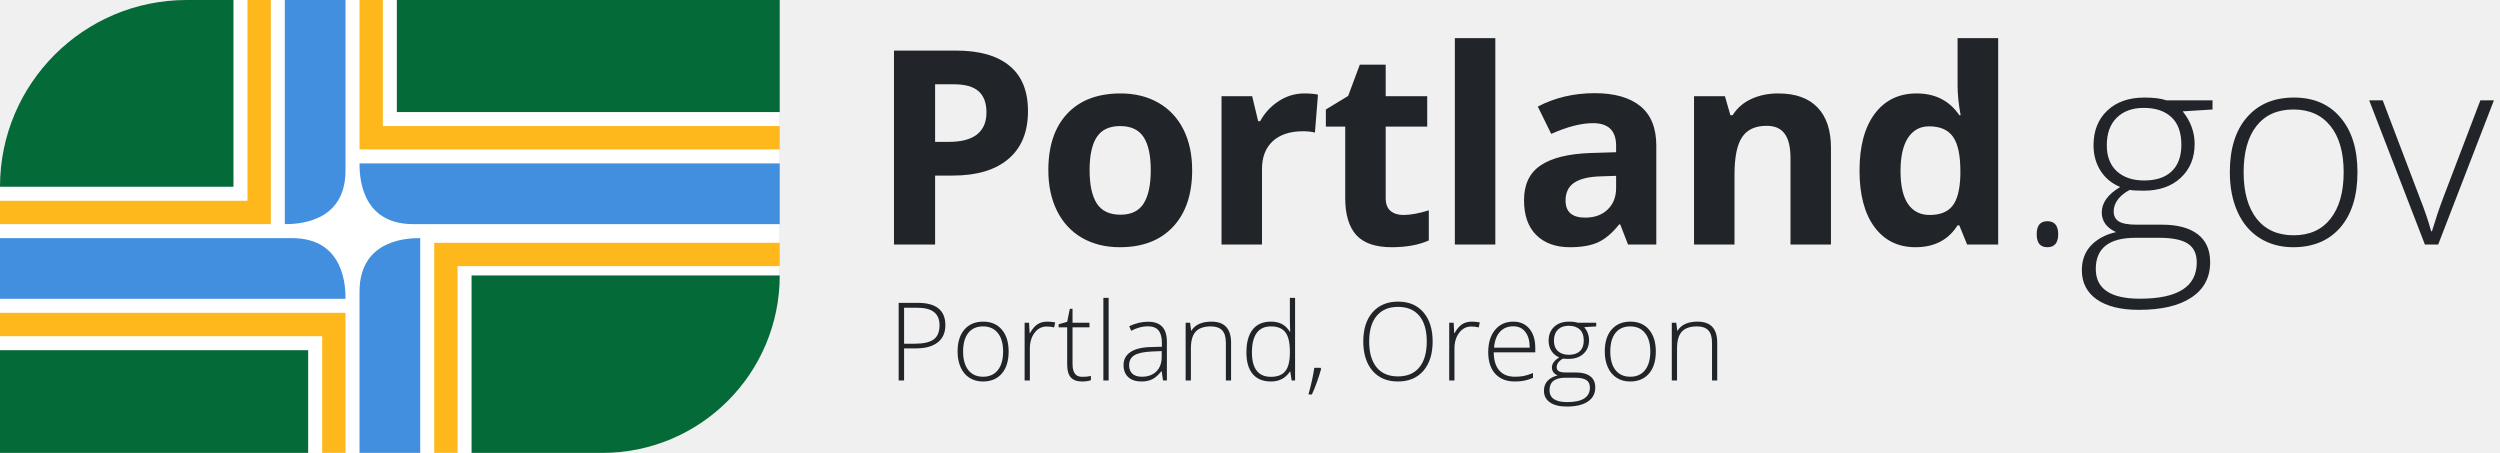
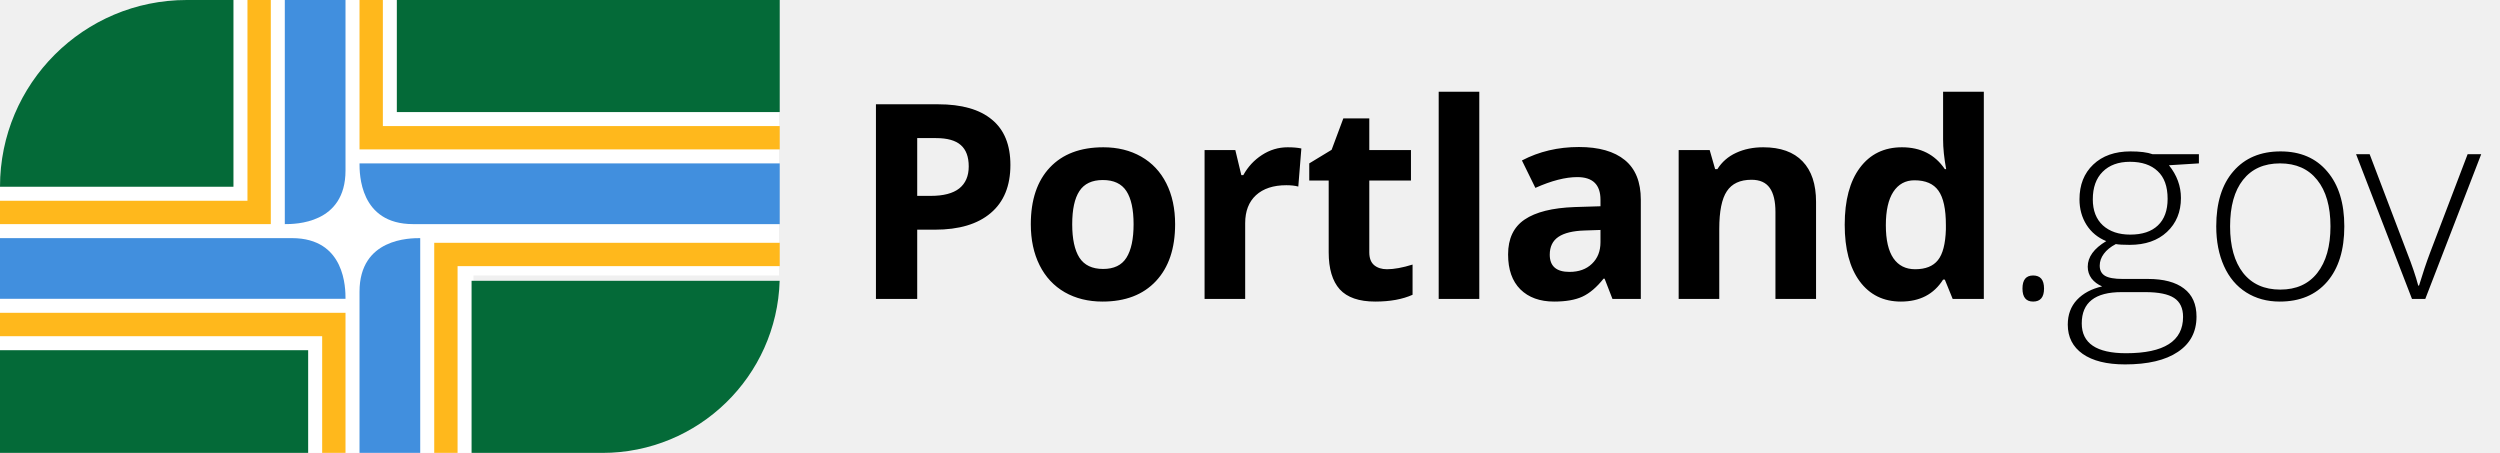
<svg xmlns="http://www.w3.org/2000/svg" width="276" height="50" viewBox="0 0 276 50" fill="none">
  <g clip-path="url(#clip0)">
    <path d="M25.748 20.619H0V38.917H33.988V50H52.27V30.412H86V12.371H43.773V0H25.748V20.619Z" fill="white" />
    <path d="M39.691 18.041H86.082V24.742C86.082 24.742 51.524 24.742 45.607 24.742C39.691 24.742 39.691 19.158 39.691 18.041Z" fill="#418FDE" />
    <path d="M46.392 26.289V50H39.691C39.691 50 39.691 38.122 39.691 32.205C39.691 26.289 45.275 26.289 46.392 26.289Z" fill="#418FDE" />
    <path d="M31.443 24.742L31.443 2.92912e-07L38.144 0C38.144 0 38.144 12.909 38.144 18.826C38.144 24.742 32.56 24.742 31.443 24.742Z" fill="#418FDE" />
    <path d="M38.144 32.99L0 32.99L5.85818e-07 26.289C5.85818e-07 26.289 26.318 26.289 32.231 26.289C38.144 26.289 38.144 31.873 38.144 32.99Z" fill="#418FDE" />
    <path d="M39.691 0H42.268V13.918H86.082V16.495H39.691V0Z" fill="#FFB81C" />
    <path d="M86.082 26.804V29.381L50.516 29.381V50H47.938V26.804L86.082 26.804Z" fill="#FFB81C" />
    <path d="M27.32 0H29.897V24.742H0V22.165H27.32V0Z" fill="#FFB81C" />
    <path d="M0 34.536H38.144V50H35.567V37.113H0V34.536Z" fill="#FFB81C" />
-     <path d="M52.062 30.412H86.082C86.082 41.23 77.313 50 66.495 50H52.062V30.412Z" fill="#046A38" />
+     <path d="M86.074 31C85.763 41.546 77.116 50 66.495 50H52.062V31C52.5 31 86.074 31 86.074 31Z" fill="#046A38" />
    <path d="M43.814 12.371V1.84759e-06L86.082 0V12.371L43.814 12.371Z" fill="#046A38" />
    <path d="M4.95696e-07 50L0 38.66H34.021V50H4.95696e-07Z" fill="#046A38" />
    <path d="M4.95696e-07 20.619C4.95696e-07 9.231 9.231 2.78149e-06 20.619 2.78149e-06H25.773V20.619H4.95696e-07Z" fill="#046A38" />
  </g>
-   <path d="M103.236 15.662H104.73C106.127 15.662 107.172 15.389 107.865 14.842C108.559 14.285 108.905 13.479 108.905 12.425C108.905 11.36 108.612 10.574 108.026 10.066C107.45 9.559 106.542 9.305 105.302 9.305H103.236V15.662ZM113.49 12.264C113.49 14.568 112.768 16.331 111.322 17.552C109.887 18.773 107.841 19.383 105.185 19.383H103.236V27H98.695V5.584H105.536C108.134 5.584 110.106 6.146 111.454 7.269C112.812 8.382 113.49 10.047 113.49 12.264ZM120.291 18.782C120.291 20.403 120.555 21.629 121.082 22.459C121.619 23.289 122.488 23.704 123.69 23.704C124.881 23.704 125.736 23.294 126.253 22.474C126.78 21.644 127.044 20.413 127.044 18.782C127.044 17.161 126.78 15.945 126.253 15.135C125.726 14.324 124.862 13.919 123.66 13.919C122.469 13.919 121.61 14.324 121.082 15.135C120.555 15.935 120.291 17.151 120.291 18.782ZM131.614 18.782C131.614 21.448 130.911 23.533 129.505 25.037C128.099 26.541 126.141 27.293 123.631 27.293C122.059 27.293 120.672 26.951 119.471 26.268C118.27 25.574 117.347 24.583 116.702 23.294C116.058 22.005 115.736 20.501 115.736 18.782C115.736 16.106 116.434 14.026 117.83 12.542C119.227 11.058 121.19 10.315 123.719 10.315C125.291 10.315 126.678 10.657 127.879 11.341C129.08 12.024 130.003 13.006 130.648 14.285C131.292 15.565 131.614 17.064 131.614 18.782ZM143.996 10.315C144.602 10.315 145.105 10.359 145.505 10.447L145.168 14.637C144.807 14.539 144.368 14.49 143.85 14.49C142.424 14.49 141.311 14.856 140.51 15.589C139.719 16.321 139.324 17.347 139.324 18.665V27H134.856V10.623H138.24L138.899 13.377H139.119C139.626 12.459 140.31 11.722 141.169 11.165C142.038 10.599 142.981 10.315 143.996 10.315ZM154.928 23.733C155.71 23.733 156.647 23.562 157.741 23.221V26.546C156.628 27.044 155.26 27.293 153.639 27.293C151.852 27.293 150.548 26.844 149.728 25.945C148.918 25.037 148.512 23.68 148.512 21.873V13.977H146.374V12.088L148.835 10.594L150.124 7.137H152.98V10.623H157.565V13.977H152.98V21.873C152.98 22.508 153.156 22.977 153.507 23.279C153.869 23.582 154.342 23.733 154.928 23.733ZM165.084 27H160.616V4.207H165.084V27ZM179.736 27L178.872 24.773H178.755C178.003 25.721 177.227 26.38 176.426 26.751C175.635 27.112 174.6 27.293 173.32 27.293C171.748 27.293 170.508 26.844 169.6 25.945C168.701 25.047 168.252 23.768 168.252 22.107C168.252 20.369 168.857 19.09 170.068 18.27C171.289 17.439 173.125 16.98 175.576 16.893L178.418 16.805V16.087C178.418 14.427 177.568 13.597 175.869 13.597C174.561 13.597 173.022 13.992 171.255 14.783L169.775 11.766C171.66 10.779 173.75 10.286 176.045 10.286C178.242 10.286 179.927 10.765 181.099 11.722C182.271 12.679 182.856 14.134 182.856 16.087V27H179.736ZM178.418 19.412L176.689 19.471C175.391 19.51 174.424 19.744 173.789 20.174C173.154 20.604 172.837 21.258 172.837 22.137C172.837 23.396 173.56 24.026 175.005 24.026C176.04 24.026 176.865 23.729 177.48 23.133C178.105 22.537 178.418 21.746 178.418 20.76V19.412ZM202.138 27H197.67V17.435C197.67 16.253 197.46 15.369 197.04 14.783C196.62 14.188 195.951 13.89 195.033 13.89C193.783 13.89 192.88 14.31 192.323 15.149C191.767 15.979 191.488 17.361 191.488 19.295V27H187.021V10.623H190.434L191.034 12.718H191.283C191.781 11.927 192.465 11.331 193.334 10.931C194.213 10.521 195.209 10.315 196.322 10.315C198.227 10.315 199.672 10.833 200.658 11.868C201.645 12.894 202.138 14.378 202.138 16.321V27ZM211.473 27.293C209.549 27.293 208.036 26.546 206.932 25.052C205.838 23.558 205.291 21.487 205.291 18.841C205.291 16.155 205.848 14.065 206.961 12.571C208.084 11.067 209.627 10.315 211.59 10.315C213.651 10.315 215.223 11.116 216.307 12.718H216.454C216.229 11.497 216.117 10.408 216.117 9.451V4.207H220.599V27H217.171L216.307 24.876H216.117C215.101 26.487 213.553 27.293 211.473 27.293ZM213.04 23.733C214.183 23.733 215.018 23.401 215.545 22.737C216.082 22.073 216.375 20.945 216.424 19.354V18.87C216.424 17.112 216.151 15.852 215.604 15.091C215.067 14.329 214.188 13.948 212.967 13.948C211.971 13.948 211.195 14.373 210.638 15.223C210.091 16.062 209.818 17.288 209.818 18.899C209.818 20.511 210.096 21.722 210.653 22.532C211.209 23.333 212.005 23.733 213.04 23.733ZM224.851 25.857C224.851 24.9 225.242 24.422 226.023 24.422C226.824 24.422 227.224 24.9 227.224 25.857C227.224 26.814 226.824 27.293 226.023 27.293C225.242 27.293 224.851 26.814 224.851 25.857ZM244.264 11.077V12.088L240.969 12.293C241.847 13.387 242.287 14.588 242.287 15.896C242.287 17.43 241.774 18.675 240.749 19.632C239.733 20.579 238.366 21.053 236.647 21.053C235.925 21.053 235.417 21.023 235.124 20.965C234.548 21.268 234.108 21.624 233.805 22.034C233.503 22.444 233.351 22.879 233.351 23.338C233.351 23.846 233.542 24.217 233.923 24.451C234.313 24.686 234.963 24.803 235.871 24.803H238.654C240.383 24.803 241.706 25.154 242.624 25.857C243.542 26.551 244.001 27.581 244.001 28.948C244.001 30.628 243.317 31.922 241.95 32.83C240.593 33.748 238.654 34.207 236.135 34.207C234.133 34.207 232.58 33.821 231.476 33.05C230.383 32.278 229.836 31.204 229.836 29.827C229.836 28.733 230.173 27.825 230.846 27.102C231.53 26.38 232.453 25.887 233.615 25.623C233.137 25.418 232.751 25.13 232.458 24.759C232.175 24.378 232.033 23.943 232.033 23.455C232.033 22.391 232.712 21.453 234.069 20.643C233.141 20.262 232.419 19.666 231.901 18.855C231.384 18.035 231.125 17.098 231.125 16.043C231.125 14.451 231.628 13.177 232.634 12.22C233.649 11.253 235.016 10.77 236.735 10.77C237.78 10.77 238.591 10.872 239.167 11.077H244.264ZM231.374 29.695C231.374 31.883 233 32.977 236.252 32.977C240.431 32.977 242.521 31.644 242.521 28.977C242.521 28.02 242.194 27.327 241.54 26.898C240.886 26.468 239.826 26.253 238.361 26.253H235.754C232.834 26.253 231.374 27.4 231.374 29.695ZM232.59 16.043C232.59 17.273 232.961 18.23 233.703 18.914C234.455 19.588 235.456 19.925 236.706 19.925C238.034 19.925 239.05 19.588 239.753 18.914C240.466 18.24 240.822 17.264 240.822 15.984C240.822 14.627 240.456 13.611 239.723 12.938C239.001 12.254 237.985 11.912 236.677 11.912C235.407 11.912 234.406 12.278 233.674 13.011C232.951 13.733 232.59 14.744 232.59 16.043ZM260.265 19.017C260.265 21.614 259.635 23.645 258.375 25.11C257.115 26.565 255.377 27.293 253.16 27.293C251.764 27.293 250.533 26.956 249.469 26.282C248.404 25.608 247.589 24.642 247.022 23.382C246.456 22.122 246.173 20.667 246.173 19.017C246.173 16.419 246.803 14.398 248.062 12.952C249.322 11.497 251.051 10.77 253.248 10.77C255.436 10.77 257.149 11.507 258.39 12.981C259.64 14.446 260.265 16.458 260.265 19.017ZM247.696 19.017C247.696 21.204 248.175 22.913 249.132 24.144C250.099 25.364 251.461 25.975 253.219 25.975C254.977 25.975 256.334 25.364 257.291 24.144C258.258 22.913 258.741 21.204 258.741 19.017C258.741 16.819 258.253 15.115 257.276 13.904C256.31 12.693 254.947 12.088 253.189 12.088C251.432 12.088 250.074 12.693 249.117 13.904C248.17 15.105 247.696 16.81 247.696 19.017ZM267.71 27L261.558 11.077H263.052L267.168 21.902C267.715 23.289 268.125 24.5 268.399 25.535H268.487C268.887 24.207 269.297 22.986 269.717 21.873L273.833 11.077H275.327L269.175 27H267.71Z" fill="#212529" />
-   <path d="M104.369 35.895C104.369 36.723 104.088 37.357 103.525 37.799C102.963 38.24 102.166 38.461 101.135 38.461H99.811V42H99.213V33.434H101.311C103.35 33.434 104.369 34.254 104.369 35.895ZM99.811 37.945H100.988C101.953 37.945 102.65 37.787 103.08 37.471C103.51 37.15 103.725 36.633 103.725 35.918C103.725 35.258 103.521 34.77 103.115 34.453C102.709 34.133 102.08 33.973 101.229 33.973H99.811V37.945ZM111.354 38.807C111.354 39.846 111.102 40.658 110.598 41.244C110.094 41.826 109.398 42.117 108.512 42.117C107.953 42.117 107.461 41.982 107.035 41.713C106.609 41.443 106.283 41.057 106.057 40.553C105.83 40.049 105.717 39.467 105.717 38.807C105.717 37.768 105.969 36.959 106.473 36.381C106.977 35.799 107.668 35.508 108.547 35.508C109.422 35.508 110.107 35.803 110.604 36.393C111.104 36.978 111.354 37.783 111.354 38.807ZM106.326 38.807C106.326 39.682 106.518 40.365 106.9 40.857C107.287 41.346 107.832 41.59 108.535 41.59C109.238 41.59 109.781 41.346 110.164 40.857C110.551 40.365 110.744 39.682 110.744 38.807C110.744 37.928 110.549 37.246 110.158 36.762C109.771 36.277 109.227 36.035 108.523 36.035C107.82 36.035 107.277 36.277 106.895 36.762C106.516 37.242 106.326 37.924 106.326 38.807ZM115.625 35.508C115.895 35.508 116.184 35.535 116.492 35.59L116.381 36.147C116.115 36.08 115.84 36.047 115.555 36.047C115.012 36.047 114.566 36.277 114.219 36.738C113.871 37.199 113.697 37.781 113.697 38.484V42H113.117V35.631H113.609L113.668 36.779H113.709C113.971 36.31 114.25 35.982 114.547 35.795C114.844 35.603 115.203 35.508 115.625 35.508ZM119.475 41.602C119.842 41.602 120.162 41.57 120.436 41.508V41.977C120.154 42.07 119.83 42.117 119.463 42.117C118.9 42.117 118.484 41.967 118.215 41.666C117.949 41.365 117.816 40.893 117.816 40.248V36.135H116.873V35.795L117.816 35.531L118.109 34.09H118.408V35.631H120.277V36.135H118.408V40.166C118.408 40.654 118.494 41.016 118.666 41.25C118.838 41.484 119.107 41.602 119.475 41.602ZM122.393 42H121.812V32.883H122.393V42ZM128.398 42L128.252 40.992H128.205C127.885 41.402 127.555 41.693 127.215 41.865C126.879 42.033 126.48 42.117 126.02 42.117C125.395 42.117 124.908 41.957 124.561 41.637C124.213 41.316 124.039 40.873 124.039 40.307C124.039 39.685 124.297 39.203 124.812 38.859C125.332 38.516 126.082 38.334 127.062 38.315L128.275 38.279V37.857C128.275 37.252 128.152 36.795 127.906 36.486C127.66 36.178 127.264 36.023 126.717 36.023C126.127 36.023 125.516 36.188 124.883 36.516L124.666 36.012C125.365 35.684 126.057 35.52 126.74 35.52C127.439 35.52 127.961 35.701 128.305 36.065C128.652 36.428 128.826 36.994 128.826 37.764V42H128.398ZM126.055 41.59C126.734 41.59 127.27 41.397 127.66 41.01C128.055 40.619 128.252 40.078 128.252 39.387V38.76L127.139 38.807C126.244 38.85 125.605 38.99 125.223 39.228C124.844 39.463 124.654 39.83 124.654 40.33C124.654 40.728 124.775 41.039 125.018 41.262C125.264 41.48 125.609 41.59 126.055 41.59ZM135.336 42V37.869C135.336 37.228 135.201 36.764 134.932 36.475C134.662 36.182 134.244 36.035 133.678 36.035C132.916 36.035 132.357 36.228 132.002 36.615C131.65 36.998 131.475 37.621 131.475 38.484V42H130.895V35.631H131.387L131.498 36.504H131.533C131.947 35.84 132.684 35.508 133.742 35.508C135.188 35.508 135.91 36.283 135.91 37.834V42H135.336ZM140.305 35.508C140.766 35.508 141.164 35.592 141.5 35.76C141.836 35.928 142.137 36.215 142.402 36.621H142.438C142.414 36.129 142.402 35.647 142.402 35.174V32.883H142.977V42H142.596L142.449 41.027H142.402C141.918 41.754 141.223 42.117 140.316 42.117C139.438 42.117 138.766 41.844 138.301 41.297C137.836 40.75 137.604 39.953 137.604 38.906C137.604 37.805 137.834 36.963 138.295 36.381C138.756 35.799 139.426 35.508 140.305 35.508ZM140.305 36.035C139.609 36.035 139.086 36.279 138.734 36.768C138.387 37.256 138.213 37.965 138.213 38.895C138.213 40.699 138.914 41.602 140.316 41.602C141.035 41.602 141.562 41.393 141.898 40.975C142.234 40.557 142.402 39.867 142.402 38.906V38.807C142.402 37.822 142.236 37.115 141.904 36.685C141.576 36.252 141.043 36.035 140.305 36.035ZM145.783 40.605L145.854 40.728C145.561 41.764 145.221 42.703 144.834 43.547H144.453C144.754 42.473 144.969 41.492 145.098 40.605H145.783ZM158.164 37.705C158.164 39.065 157.824 40.141 157.145 40.934C156.465 41.723 155.527 42.117 154.332 42.117C153.141 42.117 152.205 41.723 151.525 40.934C150.846 40.141 150.506 39.06 150.506 37.693C150.506 36.33 150.848 35.258 151.531 34.477C152.219 33.691 153.156 33.299 154.344 33.299C155.539 33.299 156.475 33.693 157.15 34.482C157.826 35.268 158.164 36.342 158.164 37.705ZM151.156 37.705C151.156 38.932 151.43 39.881 151.977 40.553C152.523 41.221 153.309 41.555 154.332 41.555C155.363 41.555 156.15 41.223 156.693 40.559C157.24 39.895 157.514 38.943 157.514 37.705C157.514 36.471 157.24 35.525 156.693 34.869C156.15 34.209 155.367 33.879 154.344 33.879C153.324 33.879 152.537 34.211 151.982 34.875C151.432 35.539 151.156 36.482 151.156 37.705ZM162.5 35.508C162.77 35.508 163.059 35.535 163.367 35.59L163.256 36.147C162.99 36.08 162.715 36.047 162.43 36.047C161.887 36.047 161.441 36.277 161.094 36.738C160.746 37.199 160.572 37.781 160.572 38.484V42H159.992V35.631H160.484L160.543 36.779H160.584C160.846 36.31 161.125 35.982 161.422 35.795C161.719 35.603 162.078 35.508 162.5 35.508ZM167.24 42.117C166.314 42.117 165.592 41.832 165.072 41.262C164.557 40.691 164.299 39.893 164.299 38.865C164.299 37.85 164.549 37.037 165.049 36.428C165.549 35.815 166.223 35.508 167.07 35.508C167.82 35.508 168.412 35.77 168.846 36.293C169.279 36.816 169.496 37.527 169.496 38.426V38.895H164.908C164.916 39.77 165.119 40.438 165.518 40.898C165.92 41.359 166.494 41.59 167.24 41.59C167.604 41.59 167.922 41.565 168.195 41.514C168.473 41.463 168.822 41.353 169.244 41.185V41.713C168.885 41.869 168.553 41.975 168.248 42.029C167.943 42.088 167.607 42.117 167.24 42.117ZM167.07 36.023C166.457 36.023 165.965 36.227 165.594 36.633C165.223 37.035 165.006 37.617 164.943 38.379H168.881C168.881 37.641 168.721 37.065 168.4 36.65C168.08 36.232 167.637 36.023 167.07 36.023ZM176.223 35.631V36.035L174.904 36.117C175.256 36.555 175.432 37.035 175.432 37.559C175.432 38.172 175.227 38.67 174.816 39.053C174.41 39.432 173.863 39.621 173.176 39.621C172.887 39.621 172.684 39.609 172.566 39.586C172.336 39.707 172.16 39.85 172.039 40.014C171.918 40.178 171.857 40.352 171.857 40.535C171.857 40.738 171.934 40.887 172.086 40.98C172.242 41.074 172.502 41.121 172.865 41.121H173.979C174.67 41.121 175.199 41.262 175.566 41.543C175.934 41.82 176.117 42.232 176.117 42.779C176.117 43.451 175.844 43.969 175.297 44.332C174.754 44.699 173.979 44.883 172.971 44.883C172.17 44.883 171.549 44.728 171.107 44.42C170.67 44.111 170.451 43.682 170.451 43.131C170.451 42.693 170.586 42.33 170.855 42.041C171.129 41.752 171.498 41.555 171.963 41.449C171.771 41.367 171.617 41.252 171.5 41.103C171.387 40.951 171.33 40.777 171.33 40.582C171.33 40.156 171.602 39.781 172.145 39.457C171.773 39.305 171.484 39.066 171.277 38.742C171.07 38.414 170.967 38.039 170.967 37.617C170.967 36.98 171.168 36.471 171.57 36.088C171.977 35.701 172.523 35.508 173.211 35.508C173.629 35.508 173.953 35.549 174.184 35.631H176.223ZM171.066 43.078C171.066 43.953 171.717 44.391 173.018 44.391C174.689 44.391 175.525 43.857 175.525 42.791C175.525 42.408 175.395 42.131 175.133 41.959C174.871 41.787 174.447 41.701 173.861 41.701H172.818C171.65 41.701 171.066 42.16 171.066 43.078ZM171.553 37.617C171.553 38.109 171.701 38.492 171.998 38.766C172.299 39.035 172.699 39.17 173.199 39.17C173.73 39.17 174.137 39.035 174.418 38.766C174.703 38.496 174.846 38.105 174.846 37.594C174.846 37.051 174.699 36.645 174.406 36.375C174.117 36.102 173.711 35.965 173.188 35.965C172.68 35.965 172.279 36.111 171.986 36.404C171.697 36.693 171.553 37.098 171.553 37.617ZM182.803 38.807C182.803 39.846 182.551 40.658 182.047 41.244C181.543 41.826 180.848 42.117 179.961 42.117C179.402 42.117 178.91 41.982 178.484 41.713C178.059 41.443 177.732 41.057 177.506 40.553C177.279 40.049 177.166 39.467 177.166 38.807C177.166 37.768 177.418 36.959 177.922 36.381C178.426 35.799 179.117 35.508 179.996 35.508C180.871 35.508 181.557 35.803 182.053 36.393C182.553 36.978 182.803 37.783 182.803 38.807ZM177.775 38.807C177.775 39.682 177.967 40.365 178.35 40.857C178.736 41.346 179.281 41.59 179.984 41.59C180.688 41.59 181.23 41.346 181.613 40.857C182 40.365 182.193 39.682 182.193 38.807C182.193 37.928 181.998 37.246 181.607 36.762C181.221 36.277 180.676 36.035 179.973 36.035C179.27 36.035 178.727 36.277 178.344 36.762C177.965 37.242 177.775 37.924 177.775 38.807ZM189.008 42V37.869C189.008 37.228 188.873 36.764 188.604 36.475C188.334 36.182 187.916 36.035 187.35 36.035C186.588 36.035 186.029 36.228 185.674 36.615C185.322 36.998 185.146 37.621 185.146 38.484V42H184.566V35.631H185.059L185.17 36.504H185.205C185.619 35.84 186.355 35.508 187.414 35.508C188.859 35.508 189.582 36.283 189.582 37.834V42H189.008Z" fill="#212529" />
+   <path d="M101.26 21.624H102.76C104.161 21.624 105.209 21.35 105.905 20.801C106.6 20.243 106.948 19.434 106.948 18.376C106.948 17.308 106.654 16.52 106.066 16.01C105.488 15.501 104.577 15.246 103.333 15.246H101.26V21.624ZM111.549 18.215C111.549 20.527 110.823 22.296 109.373 23.52C107.933 24.745 105.88 25.357 103.215 25.357H101.26V33H96.704V11.513H103.568C106.174 11.513 108.153 12.076 109.506 13.203C110.868 14.32 111.549 15.99 111.549 18.215ZM118.372 24.755C118.372 26.381 118.637 27.611 119.166 28.444C119.705 29.277 120.577 29.693 121.782 29.693C122.977 29.693 123.835 29.282 124.354 28.459C124.883 27.626 125.148 26.391 125.148 24.755C125.148 23.128 124.883 21.909 124.354 21.095C123.825 20.282 122.958 19.875 121.753 19.875C120.557 19.875 119.695 20.282 119.166 21.095C118.637 21.899 118.372 23.119 118.372 24.755ZM129.733 24.755C129.733 27.43 129.028 29.522 127.617 31.031C126.206 32.539 124.241 33.294 121.723 33.294C120.146 33.294 118.754 32.951 117.549 32.265C116.344 31.57 115.418 30.575 114.771 29.282C114.125 27.988 113.801 26.479 113.801 24.755C113.801 22.07 114.502 19.983 115.903 18.494C117.304 17.005 119.274 16.26 121.811 16.26C123.389 16.26 124.78 16.603 125.985 17.289C127.191 17.974 128.116 18.959 128.763 20.243C129.41 21.526 129.733 23.03 129.733 24.755ZM142.156 16.26C142.764 16.26 143.269 16.304 143.67 16.392L143.332 20.596C142.97 20.497 142.529 20.448 142.01 20.448C140.579 20.448 139.462 20.816 138.659 21.551C137.865 22.286 137.468 23.314 137.468 24.637V33H132.985V16.569H136.38L137.042 19.331H137.262C137.772 18.41 138.458 17.671 139.32 17.112C140.192 16.544 141.137 16.26 142.156 16.26ZM153.125 29.723C153.909 29.723 154.849 29.551 155.947 29.208V32.544C154.83 33.044 153.458 33.294 151.831 33.294C150.038 33.294 148.73 32.843 147.907 31.942C147.094 31.031 146.687 29.669 146.687 27.856V19.934H144.542V18.038L147.011 16.539L148.304 13.07H151.17V16.569H155.77V19.934H151.17V27.856C151.17 28.493 151.346 28.963 151.699 29.267C152.062 29.571 152.537 29.723 153.125 29.723ZM163.314 33H158.831V10.131H163.314V33ZM178.015 33L177.148 30.766H177.031C176.276 31.716 175.497 32.378 174.694 32.75C173.9 33.113 172.862 33.294 171.578 33.294C170.001 33.294 168.756 32.843 167.845 31.942C166.944 31.04 166.493 29.757 166.493 28.091C166.493 26.347 167.1 25.064 168.315 24.24C169.54 23.408 171.382 22.947 173.841 22.859L176.693 22.771V22.05C176.693 20.385 175.84 19.552 174.135 19.552C172.822 19.552 171.279 19.949 169.506 20.742L168.021 17.715C169.912 16.725 172.009 16.23 174.312 16.23C176.516 16.23 178.207 16.71 179.382 17.671C180.558 18.631 181.146 20.091 181.146 22.05V33H178.015ZM176.693 25.387L174.958 25.446C173.655 25.485 172.685 25.72 172.048 26.151C171.411 26.582 171.093 27.239 171.093 28.12C171.093 29.384 171.818 30.017 173.268 30.017C174.307 30.017 175.135 29.718 175.752 29.12C176.379 28.522 176.693 27.729 176.693 26.739V25.387ZM200.492 33H196.009V23.403C196.009 22.217 195.798 21.33 195.377 20.742C194.956 20.145 194.285 19.846 193.364 19.846C192.109 19.846 191.203 20.267 190.645 21.11C190.086 21.943 189.807 23.329 189.807 25.269V33H185.324V16.569H188.749L189.351 18.67H189.601C190.101 17.877 190.787 17.279 191.659 16.877C192.54 16.466 193.54 16.26 194.657 16.26C196.568 16.26 198.018 16.779 199.007 17.818C199.997 18.846 200.492 20.336 200.492 22.286V33ZM209.858 33.294C207.928 33.294 206.409 32.544 205.302 31.045C204.204 29.546 203.656 27.469 203.656 24.814C203.656 22.119 204.214 20.022 205.331 18.523C206.458 17.014 208.006 16.26 209.976 16.26C212.043 16.26 213.62 17.063 214.708 18.67H214.855C214.63 17.445 214.517 16.353 214.517 15.393V10.131H219.014V33H215.575L214.708 30.869H214.517C213.498 32.486 211.945 33.294 209.858 33.294ZM211.431 29.723C212.577 29.723 213.415 29.389 213.944 28.723C214.483 28.057 214.777 26.925 214.826 25.328V24.843C214.826 23.079 214.551 21.815 214.003 21.051C213.464 20.287 212.582 19.905 211.357 19.905C210.358 19.905 209.579 20.331 209.02 21.183C208.472 22.026 208.197 23.256 208.197 24.872C208.197 26.489 208.476 27.704 209.035 28.517C209.593 29.321 210.392 29.723 211.431 29.723ZM223.281 31.854C223.281 30.893 223.673 30.413 224.456 30.413C225.26 30.413 225.662 30.893 225.662 31.854C225.662 32.814 225.26 33.294 224.456 33.294C223.673 33.294 223.281 32.814 223.281 31.854ZM242.759 17.024V18.038L239.452 18.244C240.334 19.341 240.775 20.547 240.775 21.86C240.775 23.398 240.26 24.647 239.231 25.607C238.212 26.558 236.841 27.033 235.116 27.033C234.391 27.033 233.882 27.003 233.588 26.945C233.009 27.248 232.569 27.606 232.265 28.018C231.961 28.429 231.809 28.865 231.809 29.326C231.809 29.835 232 30.207 232.382 30.443C232.774 30.678 233.426 30.795 234.337 30.795H237.13C238.864 30.795 240.192 31.148 241.113 31.854C242.034 32.549 242.494 33.583 242.494 34.955C242.494 36.64 241.808 37.938 240.436 38.849C239.075 39.77 237.13 40.231 234.602 40.231C232.593 40.231 231.035 39.844 229.928 39.07C228.831 38.296 228.282 37.218 228.282 35.837C228.282 34.739 228.62 33.828 229.296 33.103C229.982 32.378 230.908 31.883 232.074 31.619C231.594 31.413 231.207 31.124 230.913 30.751C230.629 30.369 230.486 29.933 230.486 29.443C230.486 28.375 231.167 27.435 232.529 26.621C231.599 26.239 230.873 25.642 230.354 24.828C229.835 24.005 229.575 23.065 229.575 22.006C229.575 20.409 230.08 19.131 231.089 18.171C232.108 17.2 233.48 16.715 235.204 16.715C236.253 16.715 237.066 16.818 237.644 17.024H242.759ZM229.825 35.704C229.825 37.899 231.456 38.996 234.719 38.996C238.913 38.996 241.01 37.659 241.01 34.984C241.01 34.024 240.681 33.328 240.025 32.897C239.368 32.466 238.305 32.25 236.836 32.25H234.22C231.29 32.25 229.825 33.402 229.825 35.704ZM231.045 22.006C231.045 23.241 231.417 24.201 232.162 24.887C232.916 25.563 233.921 25.901 235.175 25.901C236.507 25.901 237.526 25.563 238.232 24.887C238.947 24.211 239.305 23.231 239.305 21.948C239.305 20.586 238.937 19.567 238.203 18.891C237.477 18.205 236.458 17.862 235.145 17.862C233.872 17.862 232.867 18.229 232.133 18.964C231.407 19.689 231.045 20.703 231.045 22.006ZM258.812 24.99C258.812 27.596 258.18 29.634 256.916 31.104C255.652 32.564 253.908 33.294 251.684 33.294C250.283 33.294 249.048 32.956 247.98 32.28C246.912 31.604 246.094 30.634 245.526 29.37C244.958 28.106 244.673 26.646 244.673 24.99C244.673 22.384 245.305 20.355 246.569 18.905C247.833 17.445 249.568 16.715 251.772 16.715C253.967 16.715 255.687 17.455 256.931 18.935C258.185 20.404 258.812 22.423 258.812 24.99ZM246.202 24.99C246.202 27.185 246.682 28.899 247.642 30.134C248.612 31.359 249.979 31.971 251.743 31.971C253.506 31.971 254.868 31.359 255.829 30.134C256.799 28.899 257.284 27.185 257.284 24.99C257.284 22.785 256.794 21.076 255.814 19.861C254.844 18.646 253.477 18.038 251.713 18.038C249.95 18.038 248.588 18.646 247.628 19.861C246.677 21.066 246.202 22.776 246.202 24.99ZM266.283 33L260.11 17.024H261.609L265.739 27.885C266.287 29.277 266.699 30.492 266.973 31.53H267.061C267.463 30.198 267.875 28.973 268.296 27.856L272.426 17.024H273.925L267.752 33H266.283Z" fill="black" />
  <defs>
    <clipPath id="clip0">
      <rect width="86.082" height="50" fill="white" />
    </clipPath>
  </defs>
</svg>
